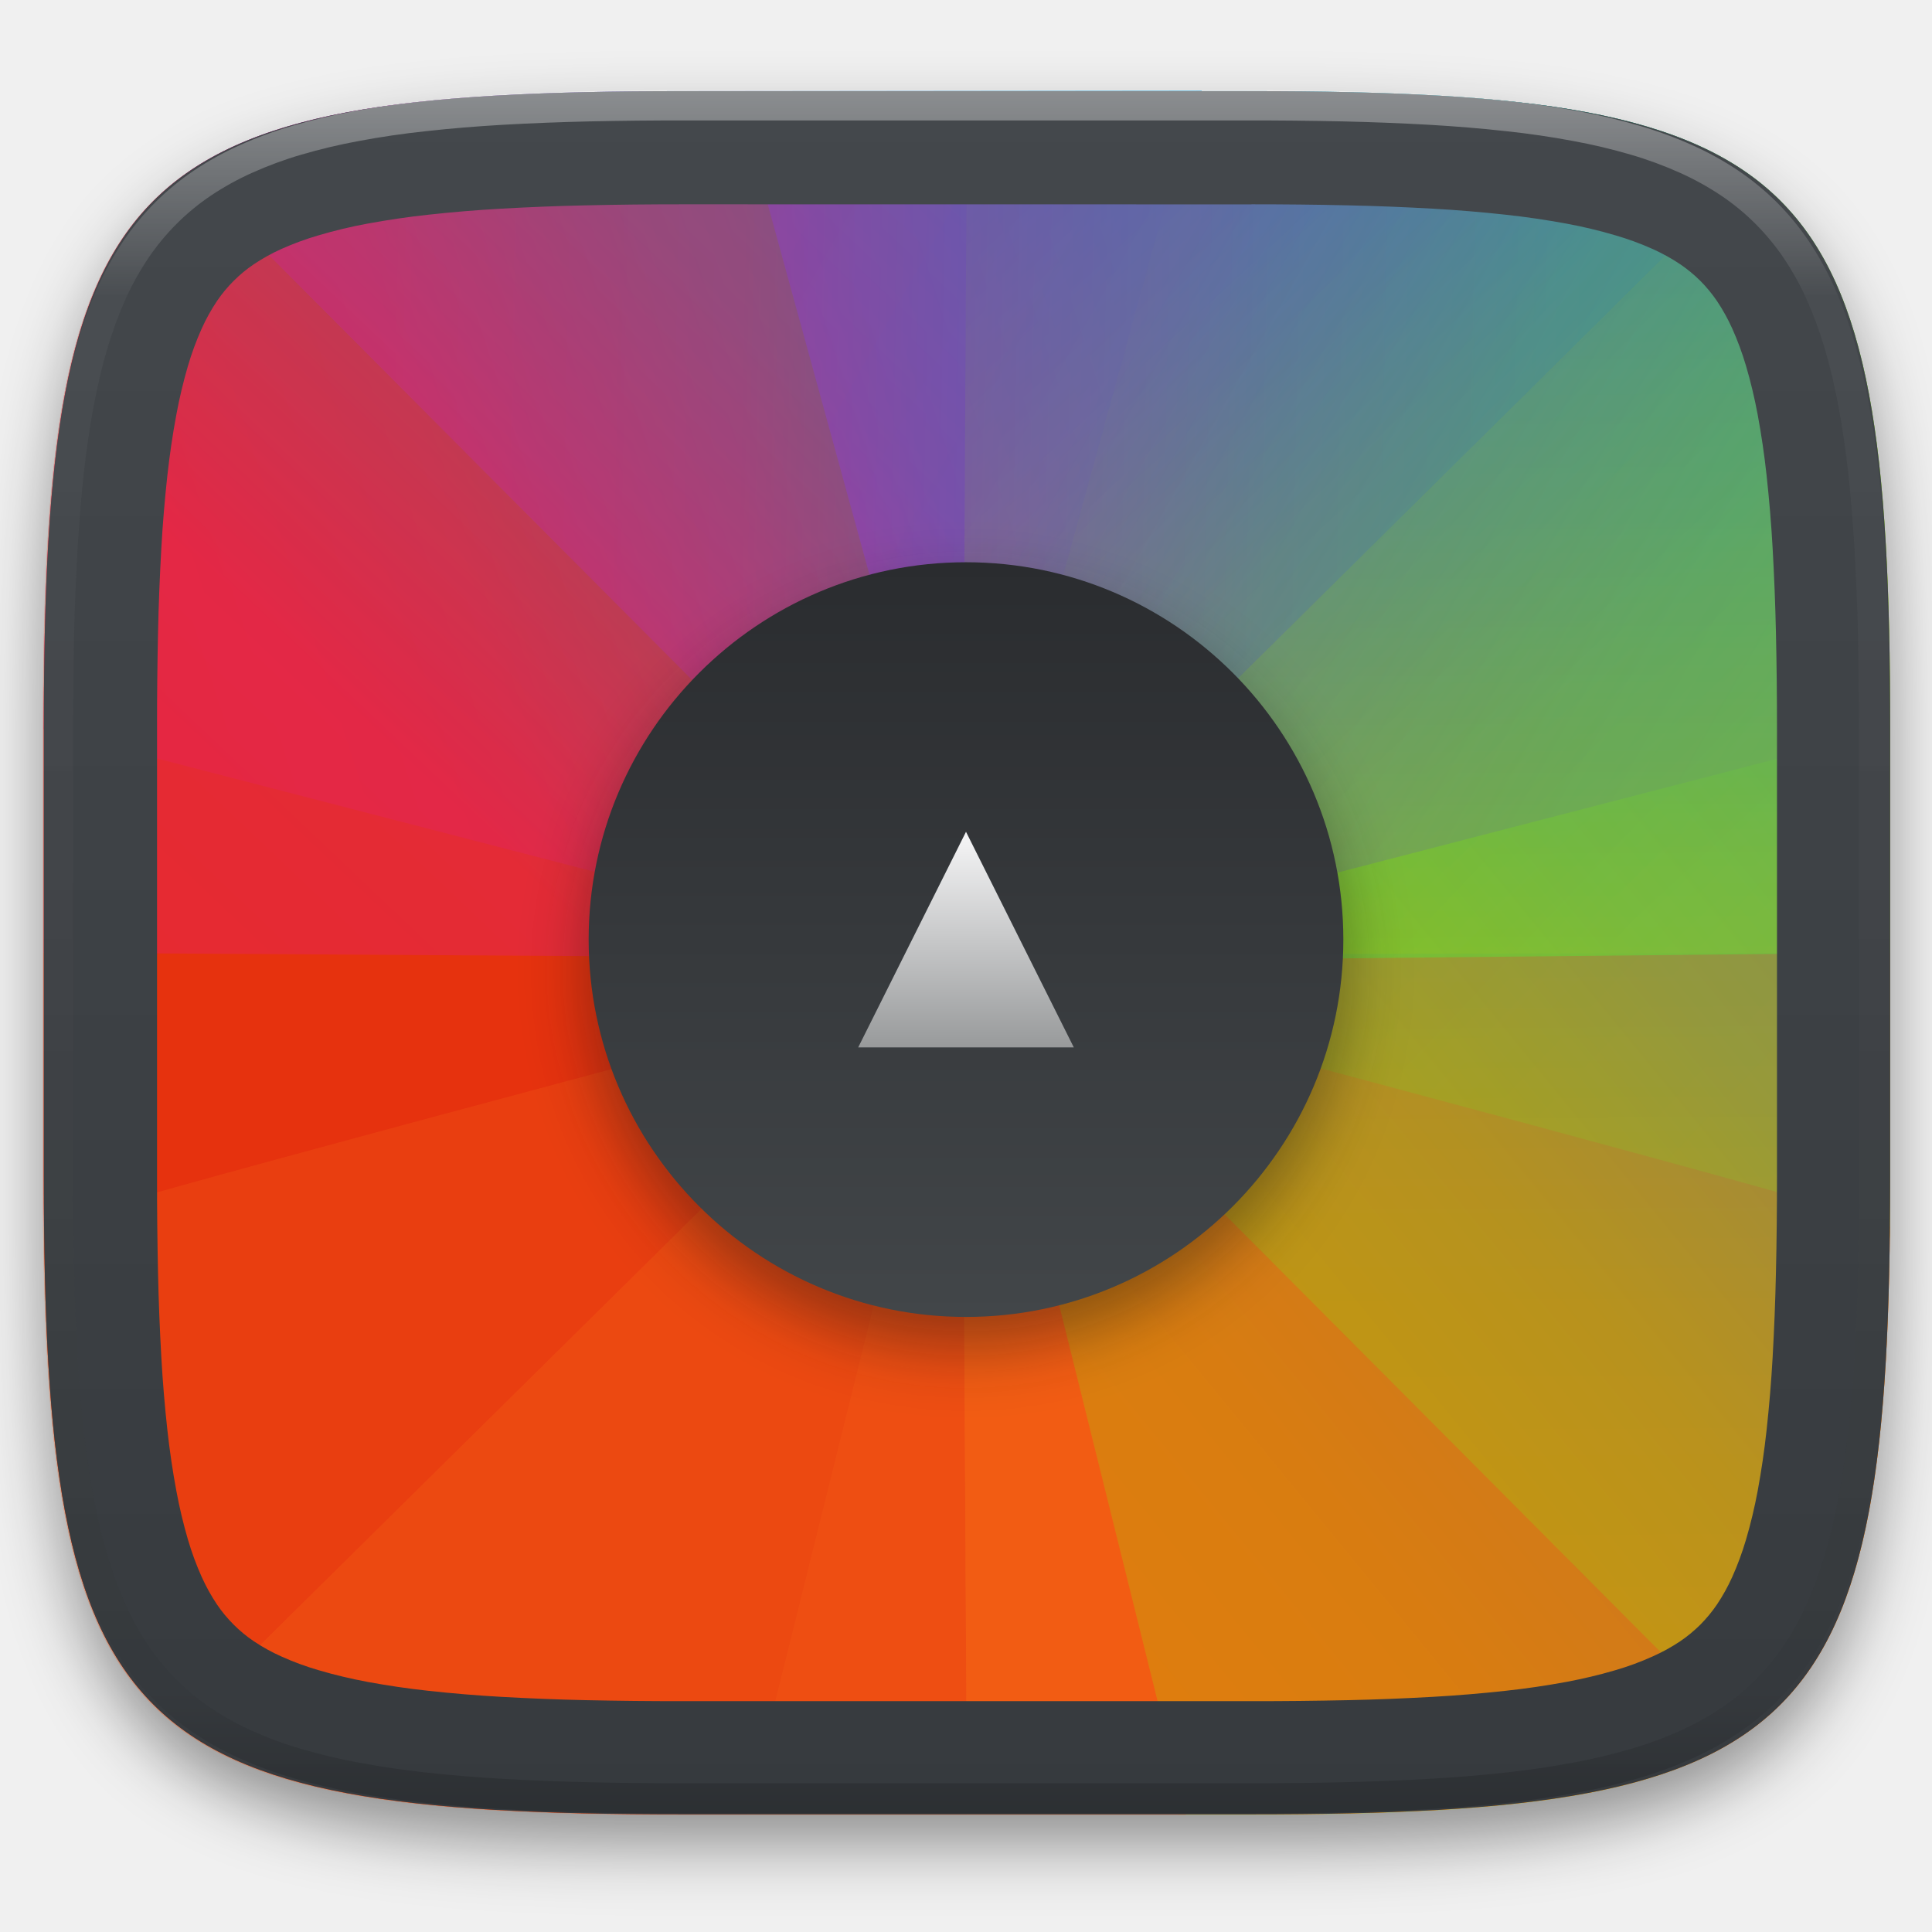
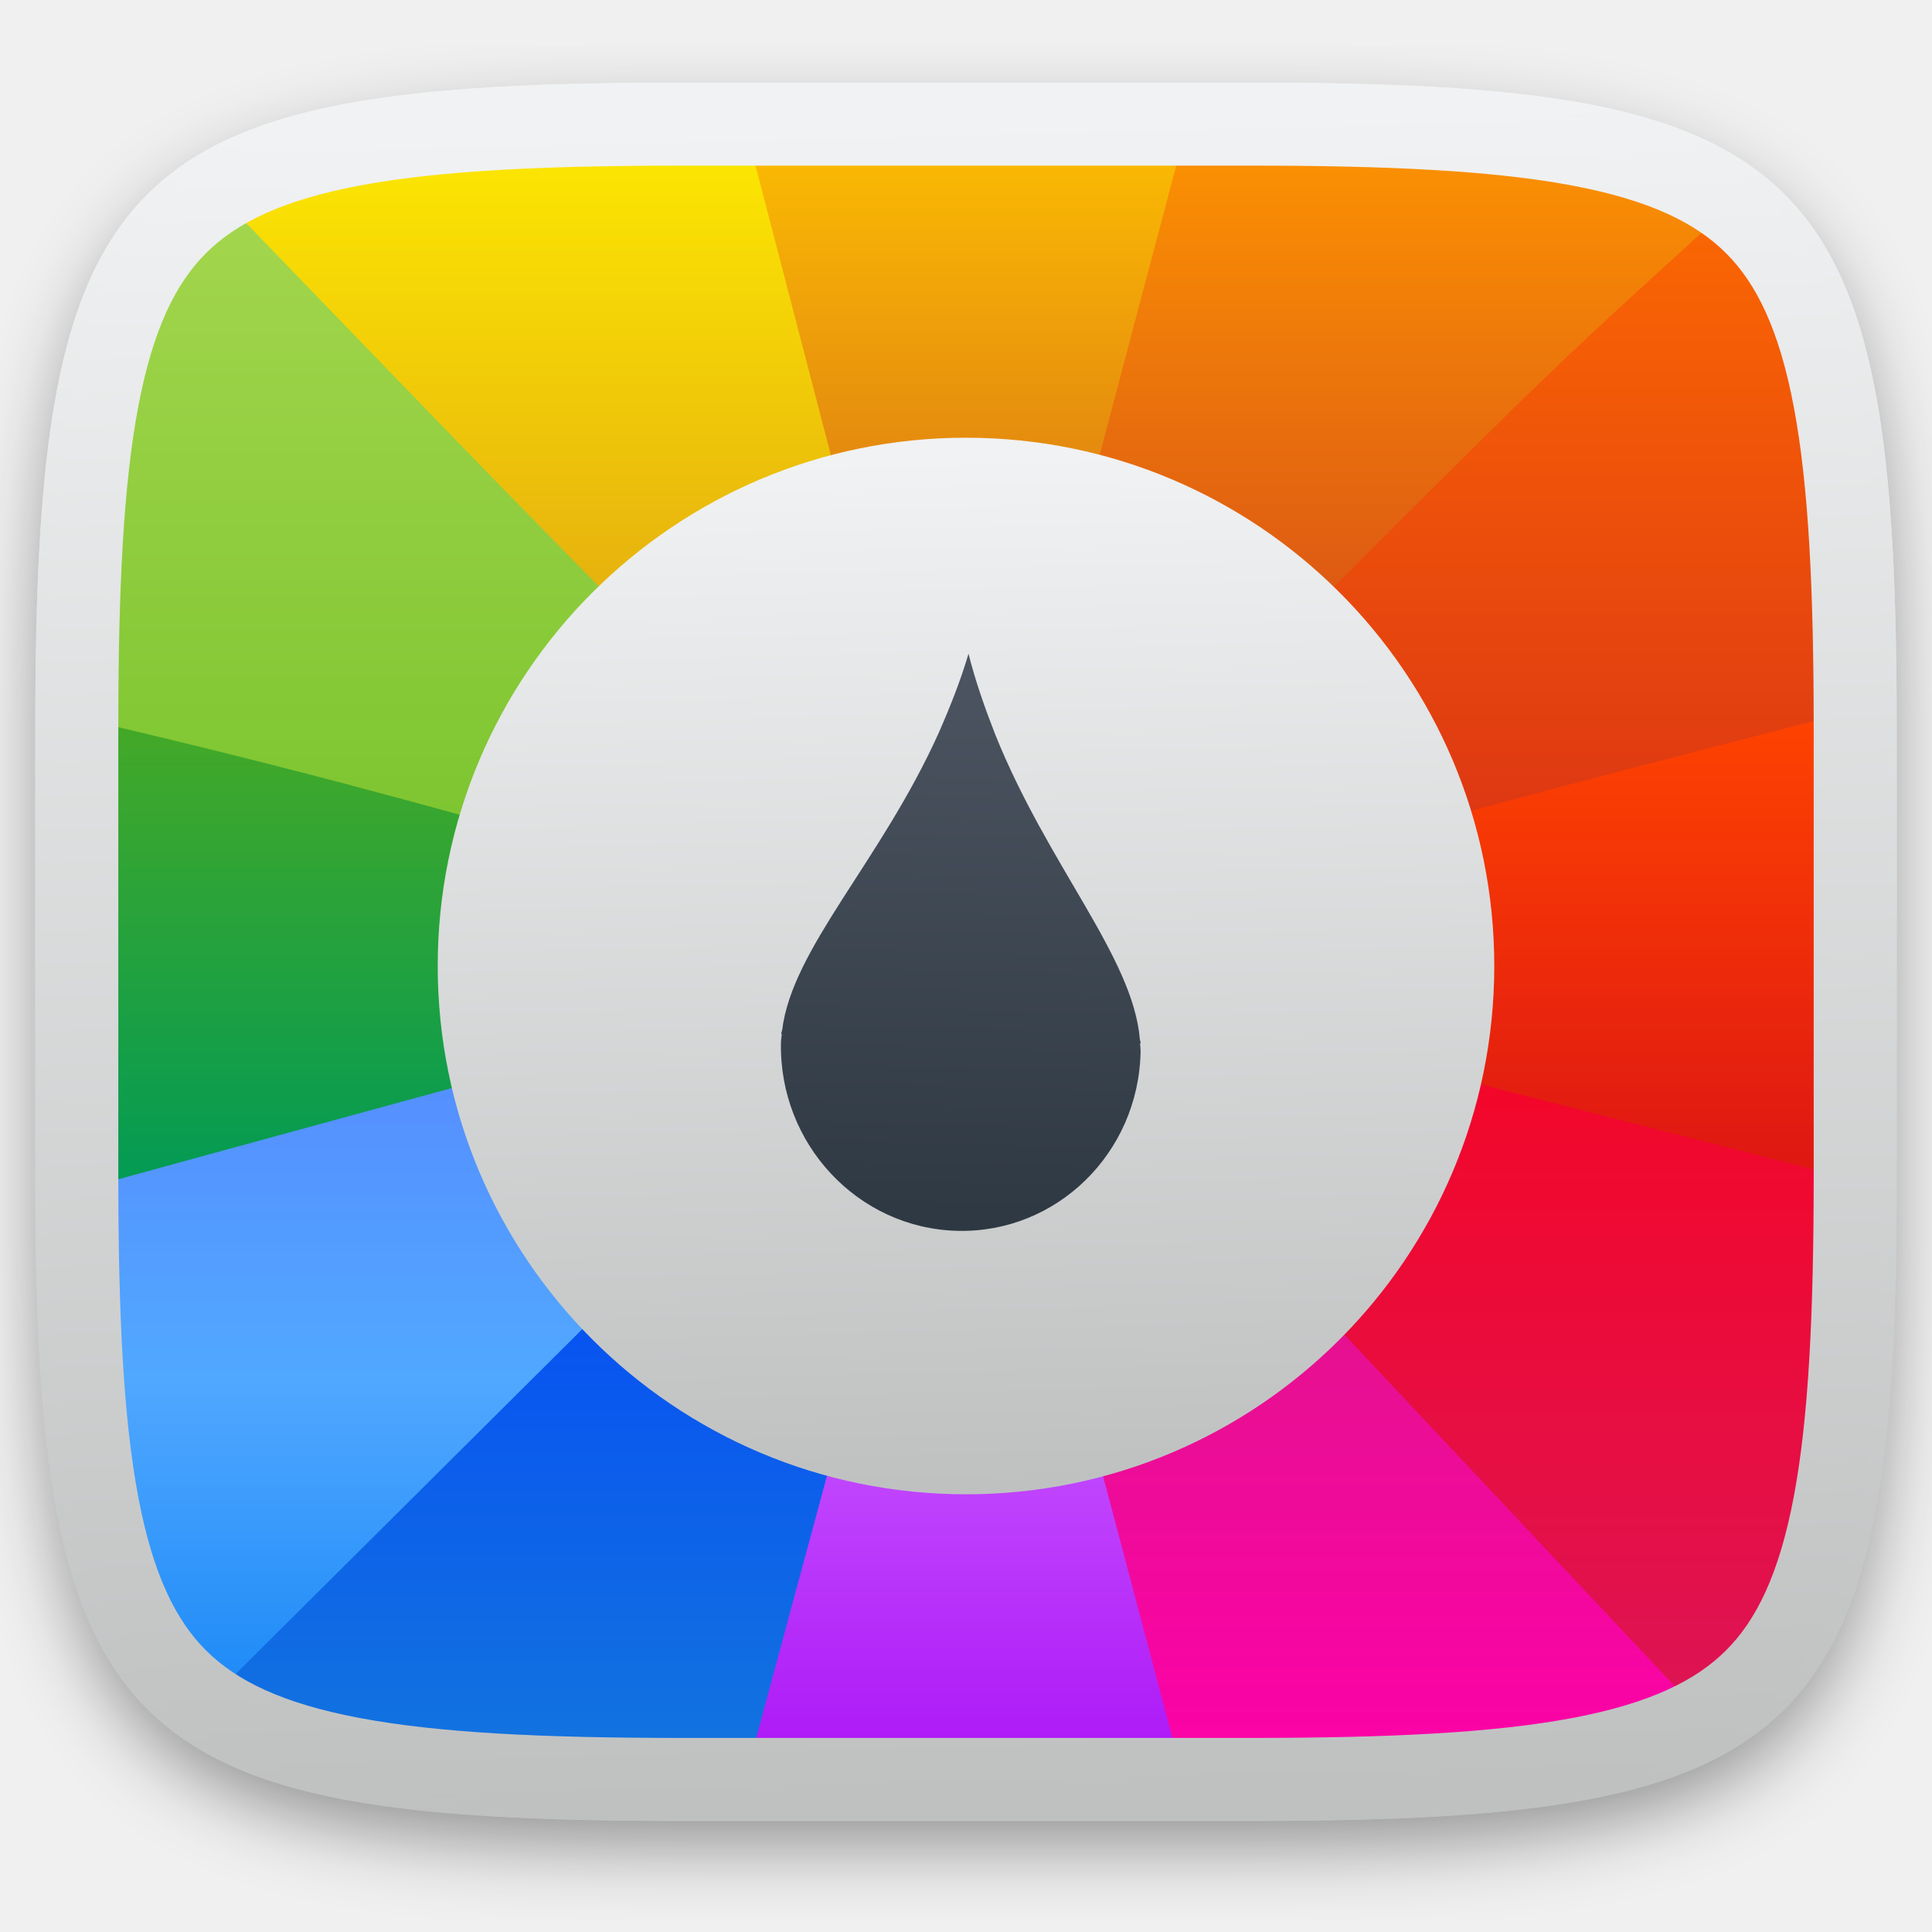
- <svg xmlns="http://www.w3.org/2000/svg" style="isolation:isolate" width="256" height="256" viewBox="0 0 256 256">
+ <svg xmlns="http://www.w3.org/2000/svg" fill="none" width="256" height="256" viewBox="0 0 256 256">
+   <g clip-path="url(#clip0)">
+     <g filter="url(#filter0_d)">
+       <path fill="url(#paint0_linear)" d="M165.685 11.947C239.74 11.947 250.324 22.504 250.324 96.491V155.742C250.324 229.728 239.74 240.285 165.685 240.285H90.315C16.259 240.285 5.676 229.728 5.676 155.742V96.491C5.676 22.504 16.259 11.947 90.315 11.947H165.685Z" />
+     </g>
+     <path fill="url(#paint1_linear)" d="M250.324 96.491V155.742C250.324 156.921 250.321 158.085 250.316 159.232C210.5 150 163 137.5 163 137.5L171 109C171 109 179.5 107.5 250.316 93C250.321 94.148 250.324 95.311 250.324 96.491Z" />
+     <path fill="url(#paint2_linear)" d="M218 16.615C196.5 39.5 193.5 44.5 168 76L178 112.5C178 111.373 250.313 93 250.313 93C250.313 93 250.314 92.717 250.313 92.5C250.042 44.446 244.581 24.459 218 16.615Z" />
+     <path fill="url(#paint3_linear)" d="M232.998 24C220.676 14.213 199.991 11.947 165.685 11.947H149.5L137.5 65L173.5 81C207.5 47 205.5 49 232.998 24Z" />
+     <path fill="url(#paint4_linear)" d="M158.5 11.947H90.315C97.5 39 105.5 63 109 75.5L143 70.5L158.5 11.947Z" />
+     <path fill="url(#paint5_linear)" d="M97.5 11.947H90.315C44.143 11.947 22.644 16.051 13 37.073C31.5 51.5 70 80.5 102 105.5L119 94.5L97.5 11.947Z" />
+     <path fill="url(#paint6_linear)" d="M25.5 22.193C9.075 33.003 5.676 54.561 5.676 96.491L110 125L108 106.5C68.5 67 64 62 25.5 22.193Z" />
+     <path fill="url(#paint7_linear)" d="M5.676 96.491V159C67.5 143.258 33.5 152 82 140L81 113.5C52 105.5 40 102 5.68 94C5.677 94.822 5.676 95.652 5.676 96.491Z" />
+     <path fill="url(#paint8_linear)" d="M114 129.5C86 137 27.5 153 5.683 159C5.902 207.279 11.217 227.48 37.5 235.468L114 145.5V129.5Z" />
+     <path fill="url(#paint9_linear)" d="M24 228.995C36.431 238.138 56.919 240.285 90.315 240.285H104L129.5 138L120 133.5L24 228.995Z" />
+     <path fill="url(#paint10_linear)" d="M97.5 240.285H165.685L138 131H127L97.5 240.285Z" />
+     <path fill="url(#paint11_linear)" d="M158 240.285H165.685C205.725 240.285 227.21 237.199 238.5 222.67L139.5 122.5L128 127L158 240.285Z" />
+     <path fill="url(#paint12_linear)" d="M229 230.975C246.127 220.844 250.067 200.348 250.312 160V157.5L146.5 131L143.5 140L229 230.975Z" />
+     <path fill="url(#paint13_linear)" fill-rule="evenodd" d="M208.303 24.58C197.875 22.618 184.122 21.947 165.685 21.947H90.315C71.877 21.947 58.125 22.618 47.697 24.58C37.365 26.524 31.285 29.56 27.291 33.55C23.298 37.537 20.259 43.606 18.313 53.921C16.349 64.335 15.676 78.071 15.676 96.491V155.742C15.676 174.161 16.349 187.897 18.313 198.311C20.259 208.626 23.298 214.695 27.291 218.683C31.285 222.672 37.365 225.708 47.697 227.652C58.125 229.614 71.877 230.285 90.315 230.285H165.685C184.122 230.285 197.875 229.614 208.303 227.652C218.635 225.708 224.715 222.672 228.709 218.683C232.702 214.695 235.741 208.626 237.687 198.311C239.651 187.897 240.324 174.161 240.324 155.742V96.491C240.324 78.071 239.651 64.335 237.687 53.921C235.741 43.606 232.702 37.537 228.709 33.55C224.715 29.56 218.635 26.524 208.303 24.58ZM250.324 96.491C250.324 22.504 239.74 11.947 165.685 11.947H90.315C16.259 11.947 5.676 22.504 5.676 96.491V155.742C5.676 229.728 16.259 240.285 90.315 240.285H165.685C239.74 240.285 250.324 229.728 250.324 155.742V96.491Z" clip-rule="evenodd" />
+     <path fill="url(#paint14_linear)" fill-rule="evenodd" d="M9.469 52.253C7.338 63.549 6.676 78.002 6.676 96.491V155.742C6.676 174.231 7.338 188.683 9.469 199.979C11.598 211.265 15.176 219.303 20.931 225.051C26.687 230.799 34.734 234.371 46.033 236.497C57.342 238.624 71.809 239.285 90.315 239.285H165.685C184.191 239.285 198.659 238.624 209.967 236.497C221.266 234.371 229.313 230.799 235.069 225.051C240.824 219.303 244.402 211.265 246.531 199.979C248.662 188.683 249.324 174.231 249.324 155.742V96.491C249.324 78.002 248.662 63.549 246.531 52.253C244.402 40.967 240.824 32.93 235.069 27.181C229.313 21.433 221.266 17.861 209.967 15.735C198.659 13.608 184.191 12.947 165.685 12.947H90.315C71.809 12.947 57.342 13.608 46.033 15.735C34.734 17.861 26.687 21.433 20.931 27.181C15.176 32.93 11.598 40.967 9.469 52.253ZM45.663 13.77C57.167 11.606 71.794 10.947 90.315 10.947H165.685C184.206 10.947 198.833 11.606 210.337 13.77C221.851 15.936 230.335 19.627 236.482 25.766C242.629 31.906 246.326 40.38 248.496 51.882C250.664 63.374 251.324 77.987 251.324 96.491V155.742C251.324 174.246 250.664 188.858 248.496 200.35C246.326 211.852 242.629 220.326 236.482 226.466C230.335 232.605 221.851 236.296 210.337 238.462C198.833 240.627 184.206 241.285 165.685 241.285H90.315C71.794 241.285 57.167 240.627 45.663 238.462C34.15 236.296 25.665 232.605 19.518 226.466C13.371 220.326 9.674 211.852 7.504 200.35C5.336 188.858 4.676 174.246 4.676 155.742V96.491C4.676 77.987 5.336 63.374 7.504 51.882C9.674 40.38 13.371 31.906 19.518 25.766C25.665 19.627 34.15 15.936 45.663 13.77Z" clip-rule="evenodd" />
+     <path fill="url(#paint15_linear)" fill-rule="evenodd" d="M248.496 51.882C250.664 63.374 251.324 77.987 251.324 96.491V155.742C251.324 174.246 250.664 188.858 248.496 200.35C246.326 211.852 242.629 220.326 236.482 226.466C230.335 232.605 221.851 236.296 210.337 238.462C198.833 240.627 184.206 241.285 165.685 241.285H90.315C71.794 241.285 57.167 240.627 45.663 238.462C34.15 236.296 25.665 232.605 19.518 226.466C13.371 220.326 9.674 211.852 7.504 200.35C5.336 188.858 4.676 174.246 4.676 155.742V96.491C4.676 77.987 5.336 63.374 7.504 51.882C9.674 40.38 13.371 31.906 19.518 25.766C25.665 19.627 34.15 15.936 45.663 13.77C57.167 11.606 71.794 10.947 90.315 10.947H165.685C184.206 10.947 198.833 11.606 210.337 13.77C221.851 15.936 230.335 19.627 236.482 25.766C242.629 31.906 246.326 40.38 248.496 51.882ZM250.324 96.491C250.324 22.504 239.74 11.947 165.685 11.947H90.315C16.259 11.947 5.676 22.504 5.676 96.491V155.742C5.676 229.728 16.259 240.285 90.315 240.285H165.685C239.74 240.285 250.324 229.728 250.324 155.742V96.491Z" clip-rule="evenodd" />
+     <g filter="url(#filter1_f)">
+       <circle fill-opacity=".4" cx="128" cy="132" r="70" />
+     </g>
+     <circle fill="url(#paint16_linear)" cx="128" cy="128" r="70" />
+     <g filter="url(#filter2_f)">
+       <path fill-opacity=".4" d="M128.333 90.616C127.275 94.216 125.873 97.718 124.364 101.156C116.683 118.174 104.964 129.657 103.642 140.489C103.61 140.65 103.53 140.826 103.502 140.987L103.594 141.021C103.563 141.394 103.486 141.766 103.479 142.139C103.215 155.578 113.668 166.751 126.827 167.091C139.987 167.432 150.87 156.811 151.134 143.372C151.141 142.999 151.08 142.623 151.063 142.249L151.157 142.219C151.136 142.058 151.063 141.878 151.036 141.715C150.142 130.826 138.887 118.748 131.884 101.351C130.512 97.838 129.248 94.267 128.333 90.616Z" />
+     </g>
+     <path fill="url(#paint17_linear)" d="M128.333 86.616C127.275 90.216 125.873 93.718 124.364 97.156C116.683 114.174 104.964 125.657 103.642 136.489C103.61 136.65 103.53 136.826 103.502 136.987L103.594 137.021C103.563 137.394 103.486 137.766 103.479 138.139C103.215 151.578 113.668 162.751 126.827 163.091C139.987 163.432 150.87 152.811 151.134 139.372C151.141 138.999 151.08 138.623 151.063 138.249L151.157 138.219C151.136 138.058 151.063 137.878 151.036 137.715C150.142 126.826 138.887 114.748 131.884 97.351C130.512 93.838 129.248 90.267 128.333 86.616Z" />
+   </g>
  <defs>
-     <filter id="FCfPKqf0YEyzQplyqSernkLc2GoS25zJ" width="400%" height="400%" x="-200%" y="-200%" color-interpolation-filters="sRGB" filterUnits="objectBoundingBox">
-       <feGaussianBlur in="SourceGraphic" stdDeviation="4.294" />
-       <feOffset dx="0" dy="4" result="pf_100_offsetBlur" />
-       <feFlood flood-opacity=".4" />
-       <feComposite in2="pf_100_offsetBlur" operator="in" result="pf_100_dropShadow" />
-       <feBlend in="SourceGraphic" in2="pf_100_dropShadow" mode="normal" />
+     <filter id="filter0_d" width="264.648" height="248.338" x="-4.32" y="5.95" color-interpolation-filters="sRGB" filterUnits="userSpaceOnUse">
+       <feFlood flood-opacity="0" result="BackgroundImageFix" />
+       <feColorMatrix in="SourceAlpha" type="matrix" values="0 0 0 0 0 0 0 0 0 0 0 0 0 0 0 0 0 0 127 0" />
+       <feOffset dy="4" />
+       <feGaussianBlur stdDeviation="5" />
+       <feColorMatrix type="matrix" values="0 0 0 0 0 0 0 0 0 0 0 0 0 0 0 0 0 0 0.4 0" />
+       <feBlend in2="BackgroundImageFix" mode="normal" result="effect1_dropShadow" />
+       <feBlend in="SourceGraphic" in2="effect1_dropShadow" mode="normal" result="shape" />
    </filter>
+     <filter id="filter1_f" width="160" height="160" x="48" y="52" color-interpolation-filters="sRGB" filterUnits="userSpaceOnUse">
+       <feFlood flood-opacity="0" result="BackgroundImageFix" />
+       <feBlend in="SourceGraphic" in2="BackgroundImageFix" mode="normal" result="shape" />
+       <feGaussianBlur result="effect1_foregroundBlur" stdDeviation="5" />
+     </filter>
+     <filter id="filter2_f" width="67.683" height="96.483" x="93.47" y="80.62" color-interpolation-filters="sRGB" filterUnits="userSpaceOnUse">
+       <feFlood flood-opacity="0" result="BackgroundImageFix" />
+       <feBlend in="SourceGraphic" in2="BackgroundImageFix" mode="normal" result="shape" />
+       <feGaussianBlur result="effect1_foregroundBlur" stdDeviation="5" />
+     </filter>
+     <linearGradient id="paint0_linear" x1="5.676" x2="5.676" y1="11.947" y2="240.285" gradientUnits="userSpaceOnUse">
+       <stop offset="0" stop-color="#4C5561" />
+       <stop offset="1" stop-color="#2E3842" />
+     </linearGradient>
+     <linearGradient id="paint1_linear" x1="163" x2="163" y1="93" y2="159.232" gradientUnits="userSpaceOnUse">
+       <stop offset="0" stop-color="#FF4400" />
+       <stop offset="1" stop-color="#DC1414" />
+     </linearGradient>
+     <linearGradient id="paint2_linear" x1="168" x2="168" y1="16.615" y2="112.5" gradientUnits="userSpaceOnUse">
+       <stop offset="0" stop-color="#FF6E00" />
+       <stop offset="1" stop-color="#DC3514" />
+     </linearGradient>
+     <linearGradient id="paint3_linear" x1="137.5" x2="137.5" y1="11.947" y2="81" gradientUnits="userSpaceOnUse">
+       <stop offset="0" stop-color="#FF9900" />
+       <stop offset="1" stop-color="#DC5714" />
+     </linearGradient>
+     <linearGradient id="paint4_linear" x1="90.315" x2="90.315" y1="11.947" y2="75.5" gradientUnits="userSpaceOnUse">
+       <stop offset="0" stop-color="#FFC400" />
+       <stop offset="1" stop-color="#DC7814" />
+     </linearGradient>
+     <linearGradient id="paint5_linear" x1="13" x2="13" y1="11.947" y2="105.5" gradientUnits="userSpaceOnUse">
+       <stop offset="0" stop-color="#FFEE00" />
+       <stop offset="1" stop-color="#DC9914" />
+     </linearGradient>
+     <linearGradient id="paint6_linear" x1="57.838" x2="57.838" y1="22.193" y2="125" gradientUnits="userSpaceOnUse">
+       <stop stop-color="#A6D74F" />
+       <stop offset="1" stop-color="#76C22B" />
+     </linearGradient>
+     <linearGradient id="paint7_linear" x1="5.676" x2="5.676" y1="94" y2="159" gradientUnits="userSpaceOnUse">
+       <stop offset="0" stop-color="#46A926" />
+       <stop offset="1" stop-color="#009A56" />
+     </linearGradient>
+     <linearGradient id="paint8_linear" x1="5.683" x2="5.683" y1="129.5" y2="235.468" gradientUnits="userSpaceOnUse">
+       <stop offset="0" stop-color="#5786FF" />
+       <stop offset=".5" stop-color="#51A8FF" />
+       <stop offset="1" stop-color="#0F82F5" />
+     </linearGradient>
+     <linearGradient id="paint9_linear" x1="24" x2="24" y1="133.5" y2="240.285" gradientUnits="userSpaceOnUse">
+       <stop offset="0" stop-color="#003BFF" />
+       <stop offset="1" stop-color="#1478DC" />
+     </linearGradient>
+     <linearGradient id="paint10_linear" x1="97.5" x2="97.5" y1="131" y2="240.285" gradientUnits="userSpaceOnUse">
+       <stop offset="0" stop-color="#EC57FF" />
+       <stop offset=".5" stop-color="#C551FF" />
+       <stop offset="1" stop-color="#A90FF5" />
+     </linearGradient>
+     <linearGradient id="paint11_linear" x1="128" x2="128" y1="122.5" y2="240.285" gradientUnits="userSpaceOnUse">
+       <stop offset="0" stop-color="#D11F7B" />
+       <stop offset="1" stop-color="#FF00AA" />
+     </linearGradient>
+     <linearGradient id="paint12_linear" x1="5.676" x2="5.676" y1="96.491" y2="230.975" gradientUnits="userSpaceOnUse">
+       <stop offset="0" stop-color="#FF0011" />
+       <stop offset="1" stop-color="#DC1457" />
+     </linearGradient>
+     <linearGradient id="paint13_linear" x1="41.354" x2="35.848" y1="240.285" y2="18.016" gradientUnits="userSpaceOnUse">
+       <stop stop-color="#BFC1C1" />
+       <stop offset="1" stop-color="#F1F2F3" />
+     </linearGradient>
+     <linearGradient id="paint14_linear" x1="40.646" x2="35.088" y1="241.285" y2="17.069" gradientUnits="userSpaceOnUse">
+       <stop stop-color="#BFC1C1" />
+       <stop offset="1" stop-color="#F1F2F3" />
+     </linearGradient>
+     <linearGradient id="paint15_linear" x1="40.646" x2="35.088" y1="241.285" y2="17.069" gradientUnits="userSpaceOnUse">
+       <stop stop-color="#BFC1C1" />
+       <stop offset="1" stop-color="#F1F2F3" />
+     </linearGradient>
+     <linearGradient id="paint16_linear" x1="78.417" x2="74.8" y1="198" y2="61.733" gradientUnits="userSpaceOnUse">
+       <stop stop-color="#BFC1C1" />
+       <stop offset="1" stop-color="#F1F2F3" />
+     </linearGradient>
+     <linearGradient id="paint17_linear" x1="104.506" x2="102.528" y1="86" y2="162.462" gradientUnits="userSpaceOnUse">
+       <stop offset="0" stop-color="#4C5561" />
+       <stop offset="1" stop-color="#2E3842" />
+     </linearGradient>
+     <clipPath id="clip0">
+       <rect fill="#fff" width="256" height="256" />
+     </clipPath>
  </defs>
-   <g filter="url(#FCfPKqf0YEyzQplyqSernkLc2GoS25zJ)">
-     <path fill="#ececec" d="M 165.816 12.075 C 239.871 12.075 250.455 22.632 250.455 96.619 L 250.455 155.87 C 250.455 229.856 239.871 240.413 165.816 240.413 L 90.446 240.413 C 16.39 240.413 5.807 229.856 5.807 155.87 L 5.807 96.619 C 5.807 22.632 16.39 12.075 90.446 12.075 L 165.816 12.075 Z" />
-   </g>
-   <g>
-     <linearGradient id="_lgradient_20" x1="10.202" x2="11.202" y1="544.118" y2="159.548" gradientTransform="matrix(121.193,0,0,149.407,5.807,91.007)" gradientUnits="userSpaceOnUse">
-       <stop offset="0%" style="stop-color:#e51561" />
-       <stop offset="31.2%" style="stop-color:#e4156c" />
-       <stop offset="56.2%" style="stop-color:#e71e2c" />
-       <stop offset="75%" style="stop-color:#e8301e" />
-       <stop offset="100%" style="stop-color:#e6320e" />
-     </linearGradient>
-     <path fill="url(#_lgradient_20)" d="M 127 128 L 100 240.413 L 90.446 240.413 C 16.39 240.413 5.807 229.856 5.807 155.87 L 5.807 96.619 C 5.807 94.706 5.814 92.836 5.829 91.007 Q 42.99 102.253 127 128 Z" />
-     <linearGradient id="_lgradient_21" x1=".075" x2=".987" y1=".603" y2=".379" gradientTransform="matrix(153.443,0,0,116,5.807,12)" gradientUnits="userSpaceOnUse">
-       <stop offset="0%" style="stop-color:#e81877" />
-       <stop offset="31.2%" style="stop-color:#dd1d8c" />
-       <stop offset="56.2%" style="stop-color:#6d57b1" />
-       <stop offset="75%" style="stop-color:#2a78c1" />
-       <stop offset="100%" style="stop-color:#018dcb" />
-     </linearGradient>
-     <path fill="url(#_lgradient_21)" d="M 159.25 12 L 127 128 L 5.807 96.619 C 5.807 94.532 5.815 92.495 5.833 90.508 C 6.454 22.045 18.48 12.075 90.446 12.075 L 159.25 12 Z" />
-     <linearGradient id="_lgradient_22" x1="1" x2=".209" y1="1" y2=".075" gradientTransform="matrix(123.955,0,0,151.937,126.5,12.075)" gradientUnits="userSpaceOnUse">
-       <stop offset="0%" style="stop-color:#bec900" />
-       <stop offset="31.2%" style="stop-color:#9ec80a" />
-       <stop offset="56.2%" style="stop-color:#71b93d" />
-       <stop offset="75%" style="stop-color:#35a48f" />
-       <stop offset="100%" style="stop-color:#018fca" />
-     </linearGradient>
-     <path fill="url(#_lgradient_22)" d="M 126.5 128.625 L 158.5 12.075 L 165.816 12.075 C 239.871 12.075 250.455 22.632 250.455 96.619 L 250.455 155.87 C 250.455 158.674 250.44 161.387 250.406 164.012 Q 192 146.5 126.5 128.625 Z" />
-     <linearGradient id="_lgradient_23" x1="8.202" x2="7.202" y1="616.118" y2="183.547" gradientTransform="matrix(151.423,0,0,111.663,99,128.75)" gradientUnits="userSpaceOnUse">
-       <stop offset="0%" style="stop-color:#c1cc00" />
-       <stop offset="31.2%" style="stop-color:#dfcd00" />
-       <stop offset="56.2%" style="stop-color:#f0cc00" />
-       <stop offset="75%" style="stop-color:#fd8c08" />
-       <stop offset="100%" style="stop-color:#f25c13" />
-     </linearGradient>
-     <path fill="url(#_lgradient_23)" d="M 126.75 128.75 Q 250.434 161.467 250.423 162.519 C 249.744 230.495 237.593 240.413 165.816 240.413 L 99 240.413 L 126.75 128.75 Z" />
-   </g>
-   <g style="opacity:0.7">
-     <linearGradient id="_lgradient_24" x1="10.202" x2="11.202" y1="544.118" y2="159.548" gradientTransform="matrix(122.324,0,0,114.169,5.807,126.244)" gradientUnits="userSpaceOnUse">
-       <stop offset="0%" style="stop-color:#e51561" />
-       <stop offset="31.2%" style="stop-color:#e4156c" />
-       <stop offset="56.2%" style="stop-color:#e71e2c" />
-       <stop offset="75%" style="stop-color:#e8301e" />
-       <stop offset="100%" style="stop-color:#e6320e" />
-     </linearGradient>
-     <path fill="url(#_lgradient_24)" d="M 127.5 126.5 L 128.131 240.413 L 90.446 240.413 C 16.39 240.413 5.807 229.856 5.807 155.87 L 5.807 126.244 L 127.5 126.5 Z" />
-     <linearGradient id="_lgradient_25" x1="0" x2="1" y1="1" y2="0" gradientTransform="matrix(122.324,0,0,114.925,5.807,12.075)" gradientUnits="userSpaceOnUse">
-       <stop offset="0%" style="stop-color:#e81877" />
-       <stop offset="31.2%" style="stop-color:#dd1d8c" />
-       <stop offset="56.2%" style="stop-color:#6d57b1" />
-       <stop offset="75%" style="stop-color:#2a78c1" />
-       <stop offset="100%" style="stop-color:#018dcb" />
-     </linearGradient>
-     <path fill="url(#_lgradient_25)" d="M 128.131 12.075 L 128 127 L 5.807 126.244 L 5.807 96.619 C 5.807 22.632 16.39 12.075 90.446 12.075 L 128.131 12.075 Z" />
-     <linearGradient id="_lgradient_26" x1="1" x2="0" y1="1" y2="0" gradientTransform="matrix(122.955,0,0,114.425,127.5,12.075)" gradientUnits="userSpaceOnUse">
-       <stop offset="0%" style="stop-color:#bec900" />
-       <stop offset="31.2%" style="stop-color:#9ec80a" />
-       <stop offset="56.2%" style="stop-color:#71b93d" />
-       <stop offset="75%" style="stop-color:#35a48f" />
-       <stop offset="100%" style="stop-color:#018fca" />
-     </linearGradient>
-     <path fill="url(#_lgradient_26)" d="M 127.5 126.5 L 128.131 12.075 L 165.816 12.075 C 239.871 12.075 250.455 22.632 250.455 96.619 L 250.455 126.244 L 127.5 126.5 Z" />
-     <linearGradient id="_lgradient_27" x1="8.202" x2="7.202" y1="616.118" y2="183.547" gradientTransform="matrix(122.955,0,0,114.169,127.5,126.244)" gradientUnits="userSpaceOnUse">
-       <stop offset="0%" style="stop-color:#c1cc00" />
-       <stop offset="31.2%" style="stop-color:#dfcd00" />
-       <stop offset="56.2%" style="stop-color:#f0cc00" />
-       <stop offset="75%" style="stop-color:#fd8c08" />
-       <stop offset="100%" style="stop-color:#f25c13" />
-     </linearGradient>
-     <path fill="url(#_lgradient_27)" d="M 127.5 127.5 L 250.455 126.244 L 250.455 155.87 C 250.455 229.856 239.871 240.413 165.816 240.413 L 128.131 240.413 L 127.5 127.5 Z" />
-   </g>
-   <g style="opacity:0.35">
-     <linearGradient id="_lgradient_28" x1="8.202" x2="7.202" y1="616.118" y2="183.547" gradientTransform="matrix(207.407,0,0,114.406,23.584,126.007)" gradientUnits="userSpaceOnUse">
-       <stop offset="0%" style="stop-color:#c1cc00" />
-       <stop offset="31.2%" style="stop-color:#dfcd00" />
-       <stop offset="56.2%" style="stop-color:#f0cc00" />
-       <stop offset="75%" style="stop-color:#fd8c08" />
-       <stop offset="100%" style="stop-color:#f25c13" />
-     </linearGradient>
-     <path fill="url(#_lgradient_28)" d="M 230.991 229.897 C 218.481 238.391 198.228 240.413 165.816 240.413 L 90.446 240.413 C 56.551 240.413 35.953 238.202 23.584 228.705 L 127.505 126.007 L 230.991 229.897 L 230.991 229.897 Z" />
-     <linearGradient id="_lgradient_29" x1="1.004" x2="1" y1="1.083" y2="-.061" gradientTransform="matrix(122.95,0,0,206.84,127.505,23.057)" gradientUnits="userSpaceOnUse">
-       <stop offset="0%" style="stop-color:#bec900" />
-       <stop offset="31.2%" style="stop-color:#9ec80a" />
-       <stop offset="56.2%" style="stop-color:#71b93d" />
-       <stop offset="75%" style="stop-color:#35a48f" />
-       <stop offset="100%" style="stop-color:#018fca" />
-     </linearGradient>
-     <path fill="url(#_lgradient_29)" d="M 230.991 229.897 C 247.108 219.022 250.455 197.474 250.455 155.87 L 250.455 96.619 C 250.455 55.608 247.203 34.086 231.68 23.057 L 231.68 23.057 L 127.505 126.007 L 230.991 229.897 L 230.991 229.897 Z" />
-     <linearGradient id="_lgradient_30" x1="10.202" x2="11.202" y1="544.118" y2="159.548" gradientTransform="matrix(121.698,0,0,205.799,5.807,22.906)" gradientUnits="userSpaceOnUse">
-       <stop offset="0%" style="stop-color:#e51561" />
-       <stop offset="31.2%" style="stop-color:#e4156c" />
-       <stop offset="56.2%" style="stop-color:#e71e2c" />
-       <stop offset="75%" style="stop-color:#e8301e" />
-       <stop offset="100%" style="stop-color:#e6320e" />
-     </linearGradient>
-     <path fill="url(#_lgradient_30)" d="M 127.505 126.007 L 23.584 228.705 C 8.919 217.462 5.807 195.993 5.807 155.87 L 5.807 96.619 C 5.807 55.415 9.089 33.884 24.805 22.906 L 127.505 126.007 L 127.505 126.007 Z" />
-     <linearGradient id="_lgradient_31" x1=".115" x2=".888" y1=".263" y2=".271" gradientTransform="matrix(206.875,0,0,113.932,24.805,12.075)" gradientUnits="userSpaceOnUse">
-       <stop offset="0%" style="stop-color:#e81877" />
-       <stop offset="31.2%" style="stop-color:#dd1d8c" />
-       <stop offset="56.2%" style="stop-color:#6d57b1" />
-       <stop offset="75%" style="stop-color:#2a78c1" />
-       <stop offset="100%" style="stop-color:#018dcb" />
-     </linearGradient>
-     <path fill="url(#_lgradient_31)" d="M 127.505 126.007 L 231.68 23.057 L 231.68 23.057 C 219.22 14.172 198.822 12.075 165.816 12.075 L 90.446 12.075 C 57.633 12.075 37.281 14.148 24.805 22.906 L 127.505 126.007 L 127.505 126.007 Z" />
-   </g>
-   <g style="opacity:0.3">
-     <linearGradient id="_lgradient_32" x1="1" x2="0" y1="1" y2="0" gradientTransform="matrix(-121.193,0,0,149.407,250.328,91.082)" gradientUnits="userSpaceOnUse">
-       <stop offset="0%" style="stop-color:#bec900" />
-       <stop offset="31.2%" style="stop-color:#9ec80a" />
-       <stop offset="56.2%" style="stop-color:#71b93d" />
-       <stop offset="75%" style="stop-color:#35a48f" />
-       <stop offset="100%" style="stop-color:#018fca" />
-     </linearGradient>
-     <path fill="url(#_lgradient_32)" d="M 129.135 128.075 L 156.135 240.488 L 165.689 240.488 C 239.745 240.488 250.328 229.931 250.328 155.945 L 250.328 96.694 C 250.328 94.781 250.321 92.911 250.306 91.082 Q 213.145 102.328 129.135 128.075 Z" />
-     <linearGradient id="_lgradient_33" x1=".983" x2="-.187" y1=".03" y2=".534" gradientTransform="matrix(-153.443,0,0,116,250.328,12.075)" gradientUnits="userSpaceOnUse">
-       <stop offset="0%" style="stop-color:#e81877" />
-       <stop offset="31.2%" style="stop-color:#dd1d8c" />
-       <stop offset="56.2%" style="stop-color:#6d57b1" />
-       <stop offset="75%" style="stop-color:#2a78c1" />
-       <stop offset="100%" style="stop-color:#018dcb" />
-     </linearGradient>
-     <path fill="url(#_lgradient_33)" d="M 96.885 12.075 L 129.135 128.075 L 250.328 96.694 C 250.328 94.607 250.32 92.57 250.302 90.583 C 249.681 22.12 237.655 12.15 165.689 12.15 L 96.885 12.075 Z" />
-     <linearGradient id="_lgradient_34" x1="10.202" x2="11.202" y1="544.118" y2="159.548" gradientTransform="matrix(-123.955,0,0,151.937,129.635,12.15)" gradientUnits="userSpaceOnUse">
-       <stop offset="0%" style="stop-color:#e51561" />
-       <stop offset="31.2%" style="stop-color:#e4156c" />
-       <stop offset="56.2%" style="stop-color:#e71e2c" />
-       <stop offset="75%" style="stop-color:#e8301e" />
-       <stop offset="100%" style="stop-color:#e6320e" />
-     </linearGradient>
-     <path fill="url(#_lgradient_34)" d="M 129.635 128.7 L 97.635 12.15 L 90.319 12.15 C 16.264 12.15 5.68 22.707 5.68 96.694 L 5.68 155.945 C 5.68 158.749 5.695 161.462 5.729 164.087 Q 64.135 146.575 129.635 128.7 Z" />
-     <linearGradient id="_lgradient_35" x1="8.202" x2="7.202" y1="616.118" y2="183.547" gradientTransform="matrix(-151.423,0,0,111.663,157.135,128.825)" gradientUnits="userSpaceOnUse">
-       <stop offset="0%" style="stop-color:#c1cc00" />
-       <stop offset="31.2%" style="stop-color:#dfcd00" />
-       <stop offset="56.2%" style="stop-color:#f0cc00" />
-       <stop offset="75%" style="stop-color:#fd8c08" />
-       <stop offset="100%" style="stop-color:#f25c13" />
-     </linearGradient>
-     <path fill="url(#_lgradient_35)" d="M 129.385 128.825 Q 5.701 161.542 5.712 162.594 C 6.391 230.57 18.542 240.488 90.319 240.488 L 157.135 240.488 L 129.385 128.825 Z" />
-   </g>
-   <linearGradient id="_lgradient_36" x1="-9.714" x2="-9.714" y1="1" y2="0" gradientTransform="matrix(244.648,0,0,228.338,5.807,12.075)" gradientUnits="userSpaceOnUse">
-     <stop offset="0%" style="stop-color:#363a3e" />
-     <stop offset="100%" style="stop-color:#44484c" />
-   </linearGradient>
-   <path fill="url(#_lgradient_36)" fill-rule="evenodd" d="M 165.816 12.075 C 239.871 12.075 250.455 22.632 250.455 96.619 L 250.455 155.87 C 250.455 229.856 239.871 240.413 165.816 240.413 L 90.446 240.413 C 16.39 240.413 5.807 229.856 5.807 155.87 L 5.807 96.619 C 5.807 22.632 16.39 12.075 90.446 12.075 L 165.816 12.075 Z M 165.83 27.07 C 170.1 27.07 174.37 27.11 178.65 27.21 C 182.39 27.29 186.13 27.44 189.86 27.65 C 193.08 27.83 196.29 28.1 199.5 28.45 C 202.2 28.74 204.89 29.14 207.56 29.63 C 209.74 30.03 211.91 30.55 214.04 31.18 C 215.73 31.67 217.39 32.28 219 33 C 220.26 33.57 221.48 34.24 222.63 35.01 C 223.59 35.66 224.48 36.4 225.31 37.22 C 226.12 38.04 226.86 38.93 227.51 39.89 C 228.28 41.04 228.95 42.25 229.52 43.51 C 230.24 45.11 230.85 46.77 231.35 48.46 C 231.98 50.59 232.49 52.75 232.9 54.93 C 233.39 57.59 233.79 60.28 234.08 62.97 C 234.43 66.17 234.7 69.38 234.88 72.6 C 235.09 76.33 235.24 80.07 235.32 83.8 C 235.42 88.07 235.46 92.34 235.46 96.6 C 235.46 96.61 235.46 96.61 235.46 96.62 L 235.46 155.87 C 235.46 155.88 235.46 155.88 235.46 155.89 C 235.46 160.15 235.42 164.42 235.32 168.69 C 235.24 172.42 235.09 176.16 234.88 179.89 C 234.7 183.1 234.43 186.31 234.08 189.51 C 233.79 192.21 233.39 194.89 232.9 197.56 C 232.49 199.74 231.98 201.9 231.35 204.03 C 230.85 205.72 230.24 207.38 229.52 208.98 C 228.95 210.24 228.28 211.45 227.51 212.6 C 226.86 213.56 226.12 214.45 225.31 215.27 C 224.48 216.09 223.59 216.83 222.63 217.48 C 221.48 218.25 220.26 218.92 219 219.48 C 217.39 220.21 215.73 220.82 214.04 221.31 C 211.91 221.94 209.74 222.45 207.56 222.86 C 204.89 223.35 202.2 223.75 199.5 224.04 C 196.29 224.39 193.08 224.66 189.86 224.84 C 186.13 225.05 182.39 225.2 178.65 225.28 C 174.37 225.37 170.1 225.42 165.83 225.41 C 165.83 225.41 165.82 225.41 165.82 225.41 L 90.45 225.41 C 90.44 225.41 90.43 225.41 90.43 225.41 C 86.16 225.42 81.89 225.37 77.62 225.28 C 73.87 225.2 70.14 225.05 66.4 224.84 C 63.18 224.66 59.97 224.39 56.76 224.04 C 54.06 223.75 51.37 223.35 48.7 222.86 C 46.52 222.45 44.35 221.94 42.22 221.31 C 40.53 220.82 38.87 220.21 37.26 219.48 C 36 218.92 34.79 218.25 33.64 217.48 C 32.67 216.83 31.78 216.09 30.96 215.27 C 30.14 214.45 29.4 213.56 28.75 212.6 C 27.98 211.45 27.31 210.24 26.74 208.98 C 26.02 207.38 25.41 205.72 24.91 204.03 C 24.29 201.9 23.77 199.74 23.37 197.56 C 22.87 194.89 22.48 192.21 22.18 189.51 C 21.83 186.31 21.56 183.1 21.38 179.89 C 21.17 176.16 21.02 172.42 20.94 168.69 C 20.85 164.42 20.8 160.15 20.81 155.89 C 20.81 155.88 20.81 155.88 20.81 155.87 L 20.81 96.62 C 20.81 96.61 20.81 96.61 20.81 96.6 C 20.8 92.34 20.85 88.07 20.94 83.8 C 21.02 80.07 21.17 76.33 21.38 72.6 C 21.56 69.38 21.83 66.17 22.18 62.97 C 22.48 60.28 22.87 57.59 23.37 54.93 C 23.77 52.75 24.29 50.59 24.91 48.46 C 25.41 46.77 26.02 45.11 26.74 43.51 C 27.31 42.25 27.98 41.04 28.75 39.89 C 29.4 38.93 30.14 38.04 30.96 37.22 C 31.78 36.4 32.67 35.66 33.64 35.01 C 34.79 34.24 36 33.57 37.26 33 C 38.87 32.28 40.53 31.67 42.22 31.18 C 44.35 30.55 46.52 30.03 48.7 29.63 C 51.37 29.14 54.06 28.74 56.76 28.45 C 59.97 28.1 63.18 27.83 66.4 27.65 C 70.14 27.44 73.87 27.29 77.62 27.21 C 81.89 27.11 86.16 27.07 90.43 27.07 C 90.43 27.07 90.44 27.07 90.45 27.07 L 165.82 27.08 C 165.82 27.08 165.83 27.07 165.83 27.07 Z" />
-   <g opacity=".4">
-     <linearGradient id="_lgradient_37" x1=".517" x2=".517" y1="0" y2="1" gradientTransform="matrix(244.65,0,0,228.34,5.68,11.95)" gradientUnits="userSpaceOnUse">
-       <stop offset="0%" style="stop-color:#ffffff" />
-       <stop offset="12.5%" stop-opacity=".098" style="stop-color:#ffffff" />
-       <stop offset="92.5%" stop-opacity=".098" style="stop-color:#000000" />
-       <stop offset="100%" stop-opacity=".498" style="stop-color:#000000" />
-     </linearGradient>
-     <path fill="url(#_lgradient_37)" fill-rule="evenodd" d="M 165.068 11.951 C 169.396 11.941 173.724 11.991 178.052 12.089 C 181.927 12.167 185.803 12.315 189.678 12.541 C 193.131 12.737 196.583 13.022 200.026 13.395 C 203.085 13.73 206.144 14.181 209.174 14.741 C 211.889 15.243 214.574 15.881 217.22 16.657 C 219.62 17.355 221.971 18.219 224.243 19.241 C 226.358 20.184 228.384 21.304 230.302 22.591 C 232.142 23.829 233.863 25.244 235.437 26.806 C 237.001 28.378 238.417 30.088 239.656 31.925 C 240.945 33.841 242.066 35.865 243.02 37.967 C 244.043 40.247 244.909 42.585 245.617 44.972 C 246.394 47.615 247.034 50.297 247.535 53.009 C 248.096 56.035 248.548 59.081 248.883 62.136 C 249.257 65.575 249.542 69.014 249.739 72.462 C 249.965 76.323 250.112 80.194 250.201 84.055 C 250.289 88.378 250.339 92.701 250.329 97.014 L 250.329 155.226 C 250.339 159.549 250.289 163.862 250.201 168.185 C 250.112 172.056 249.965 175.917 249.739 179.778 C 249.542 183.226 249.257 186.675 248.883 190.104 C 248.548 193.159 248.096 196.215 247.535 199.241 C 247.034 201.943 246.394 204.625 245.617 207.268 C 244.909 209.655 244.043 212.003 243.02 214.273 C 242.066 216.385 240.945 218.399 239.656 220.315 C 238.417 222.152 237.001 223.872 235.437 225.434 C 233.863 226.996 232.142 228.411 230.302 229.649 C 228.384 230.936 226.358 232.056 224.243 232.999 C 221.971 234.021 219.62 234.885 217.22 235.593 C 214.574 236.369 211.889 237.007 209.174 237.499 C 206.144 238.068 203.085 238.51 200.026 238.845 C 196.583 239.218 193.131 239.503 189.678 239.699 C 185.803 239.925 181.927 240.073 178.052 240.161 C 173.724 240.249 169.396 240.299 165.068 240.289 L 90.942 240.289 C 86.614 240.299 82.286 240.249 77.958 240.161 C 74.083 240.073 70.207 239.925 66.332 239.699 C 62.879 239.503 59.427 239.218 55.984 238.845 C 52.925 238.51 49.866 238.068 46.836 237.499 C 44.121 237.007 41.436 236.369 38.79 235.593 C 36.39 234.885 34.039 234.021 31.767 232.999 C 29.652 232.056 27.626 230.936 25.708 229.649 C 23.868 228.411 22.147 226.996 20.573 225.434 C 19.009 223.872 17.593 222.152 16.354 220.315 C 15.065 218.399 13.944 216.385 12.99 214.273 C 11.967 212.003 11.101 209.655 10.393 207.268 C 9.616 204.625 8.976 201.943 8.475 199.241 C 7.914 196.215 7.462 193.159 7.127 190.104 C 6.753 186.675 6.468 183.226 6.271 179.778 C 6.045 175.917 5.898 172.056 5.809 168.185 C 5.721 163.862 5.671 159.549 5.681 155.226 L 5.681 97.014 C 5.671 92.701 5.721 88.378 5.809 84.055 C 5.898 80.194 6.045 76.323 6.271 72.462 C 6.468 69.014 6.753 65.575 7.127 62.136 C 7.462 59.081 7.914 56.035 8.475 53.009 C 8.976 50.297 9.616 47.615 10.393 44.972 C 11.101 42.585 11.967 40.247 12.99 37.967 C 13.944 35.865 15.065 33.841 16.354 31.925 C 17.593 30.088 19.009 28.378 20.573 26.806 C 22.147 25.244 23.868 23.829 25.708 22.591 C 27.626 21.304 29.652 20.184 31.767 19.241 C 34.039 18.219 36.39 17.355 38.79 16.657 C 41.436 15.881 44.121 15.243 46.836 14.741 C 49.866 14.181 52.925 13.73 55.984 13.395 C 59.427 13.022 62.879 12.737 66.332 12.541 C 70.207 12.315 74.083 12.167 77.958 12.089 C 82.286 11.991 86.614 11.941 90.942 11.951 L 165.068 11.951 Z M 165.078 15.96 C 169.376 15.95 173.675 15.999 177.973 16.087 C 181.8 16.176 185.626 16.323 189.452 16.539 C 192.836 16.736 196.219 17.011 199.583 17.384 C 202.554 17.699 205.515 18.131 208.446 18.681 C 211.023 19.153 213.58 19.762 216.099 20.499 C 218.322 21.147 220.495 21.953 222.6 22.896 C 224.509 23.751 226.338 24.763 228.069 25.922 C 229.692 27.013 231.207 28.26 232.594 29.646 C 233.981 31.031 235.23 32.544 236.332 34.165 C 237.492 35.894 238.506 37.712 239.361 39.608 C 240.306 41.72 241.112 43.892 241.761 46.102 C 242.509 48.617 243.109 51.162 243.591 53.736 C 244.132 56.664 244.565 59.611 244.889 62.578 C 245.263 65.938 245.539 69.308 245.735 72.688 C 245.952 76.51 246.109 80.322 246.188 84.144 C 246.276 88.437 246.325 92.721 246.325 97.014 C 246.325 97.014 246.325 97.014 246.325 97.014 L 246.325 155.226 C 246.325 155.226 246.325 155.226 246.325 155.226 C 246.325 159.519 246.276 163.803 246.188 168.096 C 246.109 171.918 245.952 175.74 245.735 179.552 C 245.539 182.932 245.263 186.302 244.889 189.672 C 244.565 192.629 244.132 195.576 243.591 198.504 C 243.109 201.078 242.509 203.623 241.761 206.138 C 241.112 208.358 240.306 210.52 239.361 212.632 C 238.506 214.528 237.492 216.356 236.332 218.075 C 235.23 219.706 233.981 221.219 232.594 222.604 C 231.207 223.98 229.692 225.227 228.069 226.318 C 226.338 227.477 224.509 228.489 222.6 229.344 C 220.495 230.297 218.322 231.093 216.099 231.741 C 213.58 232.478 211.023 233.087 208.446 233.559 C 205.515 234.109 202.554 234.541 199.583 234.865 C 196.219 235.229 192.836 235.514 189.452 235.701 C 185.626 235.917 181.8 236.074 177.973 236.153 C 173.675 236.251 169.376 236.29 165.078 236.29 C 165.078 236.29 165.078 236.29 165.068 236.29 L 90.942 236.29 C 90.932 236.29 90.932 236.29 90.932 236.29 C 86.634 236.29 82.335 236.251 78.037 236.153 C 74.21 236.074 70.384 235.917 66.558 235.701 C 63.174 235.514 59.791 235.229 56.427 234.865 C 53.456 234.541 50.495 234.109 47.564 233.559 C 44.987 233.087 42.43 232.478 39.911 231.741 C 37.688 231.093 35.515 230.297 33.41 229.344 C 31.501 228.489 29.672 227.477 27.941 226.318 C 26.318 225.227 24.803 223.98 23.416 222.604 C 22.029 221.219 20.78 219.706 19.678 218.075 C 18.518 216.356 17.504 214.528 16.649 212.632 C 15.704 210.52 14.898 208.358 14.249 206.138 C 13.501 203.623 12.901 201.078 12.419 198.504 C 11.878 195.576 11.445 192.629 11.121 189.672 C 10.747 186.302 10.472 182.932 10.275 179.552 C 10.058 175.74 9.901 171.918 9.822 168.096 C 9.734 163.803 9.685 159.519 9.685 155.226 C 9.685 155.226 9.685 155.226 9.685 155.226 L 9.685 97.014 C 9.685 97.014 9.685 97.014 9.685 97.014 C 9.685 92.721 9.734 88.437 9.822 84.144 C 9.901 80.322 10.058 76.51 10.275 72.688 C 10.472 69.308 10.747 65.938 11.121 62.578 C 11.445 59.611 11.878 56.664 12.419 53.736 C 12.901 51.162 13.501 48.617 14.249 46.102 C 14.898 43.892 15.704 41.72 16.649 39.608 C 17.504 37.712 18.518 35.894 19.678 34.165 C 20.78 32.544 22.029 31.031 23.416 29.646 C 24.803 28.26 26.318 27.013 27.941 25.922 C 29.672 24.763 31.501 23.751 33.41 22.896 C 35.515 21.953 37.688 21.147 39.911 20.499 C 42.43 19.762 44.987 19.153 47.564 18.681 C 50.495 18.131 53.456 17.699 56.427 17.384 C 59.791 17.011 63.174 16.736 66.558 16.539 C 70.384 16.323 74.21 16.176 78.037 16.087 C 82.335 15.999 86.634 15.95 90.932 15.96 C 90.932 15.96 90.932 15.96 90.942 15.96 L 165.068 15.96 C 165.078 15.96 165.078 15.96 165.078 15.96 Z" />
-   </g>
-   <g>
-     <defs>
-       <filter id="ON2A84ZzYJiQdETRCYCIbh8RLOOaupMs" width="400%" height="400%" x="-200%" y="-200%" color-interpolation-filters="sRGB" filterUnits="objectBoundingBox">
-         <feGaussianBlur stdDeviation="4.294" />
-       </filter>
-     </defs>
-     <g opacity=".4" filter="url(#ON2A84ZzYJiQdETRCYCIbh8RLOOaupMs)">
-       <path fill="#111111" d="M 128 178.501 L 128 178.501 C 155.596 178.501 178 156.097 178 128.501 L 178 128.501 C 178 100.905 155.596 78.501 128 78.501 L 128 78.501 C 100.404 78.501 78 100.905 78 128.501 L 78 128.501 C 78 156.097 100.404 178.501 128 178.501 Z" />
-     </g>
-     <linearGradient id="_lgradient_38" x1="-28.684" x2="-28.684" y1="1" y2="0" gradientTransform="matrix(100,0,0,-100,78,174.501)" gradientUnits="userSpaceOnUse">
-       <stop offset="0%" style="stop-color:#2a2c2f" />
-       <stop offset="100%" style="stop-color:#424649" />
-     </linearGradient>
-     <path fill="url(#_lgradient_38)" d="M 128 174.501 L 128 174.501 C 155.596 174.501 178 152.097 178 124.501 L 178 124.501 C 178 96.905 155.596 74.501 128 74.501 L 128 74.501 C 100.404 74.501 78 96.905 78 124.501 L 78 124.501 C 78 152.097 100.404 174.501 128 174.501 Z" />
-     <linearGradient id="_lgradient_39" x1="-101.643" x2="-101.643" y1="1" y2="0" gradientTransform="matrix(28.571,0,0,28.571,113.714,110.215)" gradientUnits="userSpaceOnUse">
-       <stop offset="0%" style="stop-color:#989a9b" />
-       <stop offset="100%" style="stop-color:#f6f6f7" />
-     </linearGradient>
-     <path fill="url(#_lgradient_39)" fill-rule="evenodd" d="M 113.714 138.787 L 128 110.215 L 142.286 138.787 L 113.714 138.787 Z" />
-   </g>
</svg>
